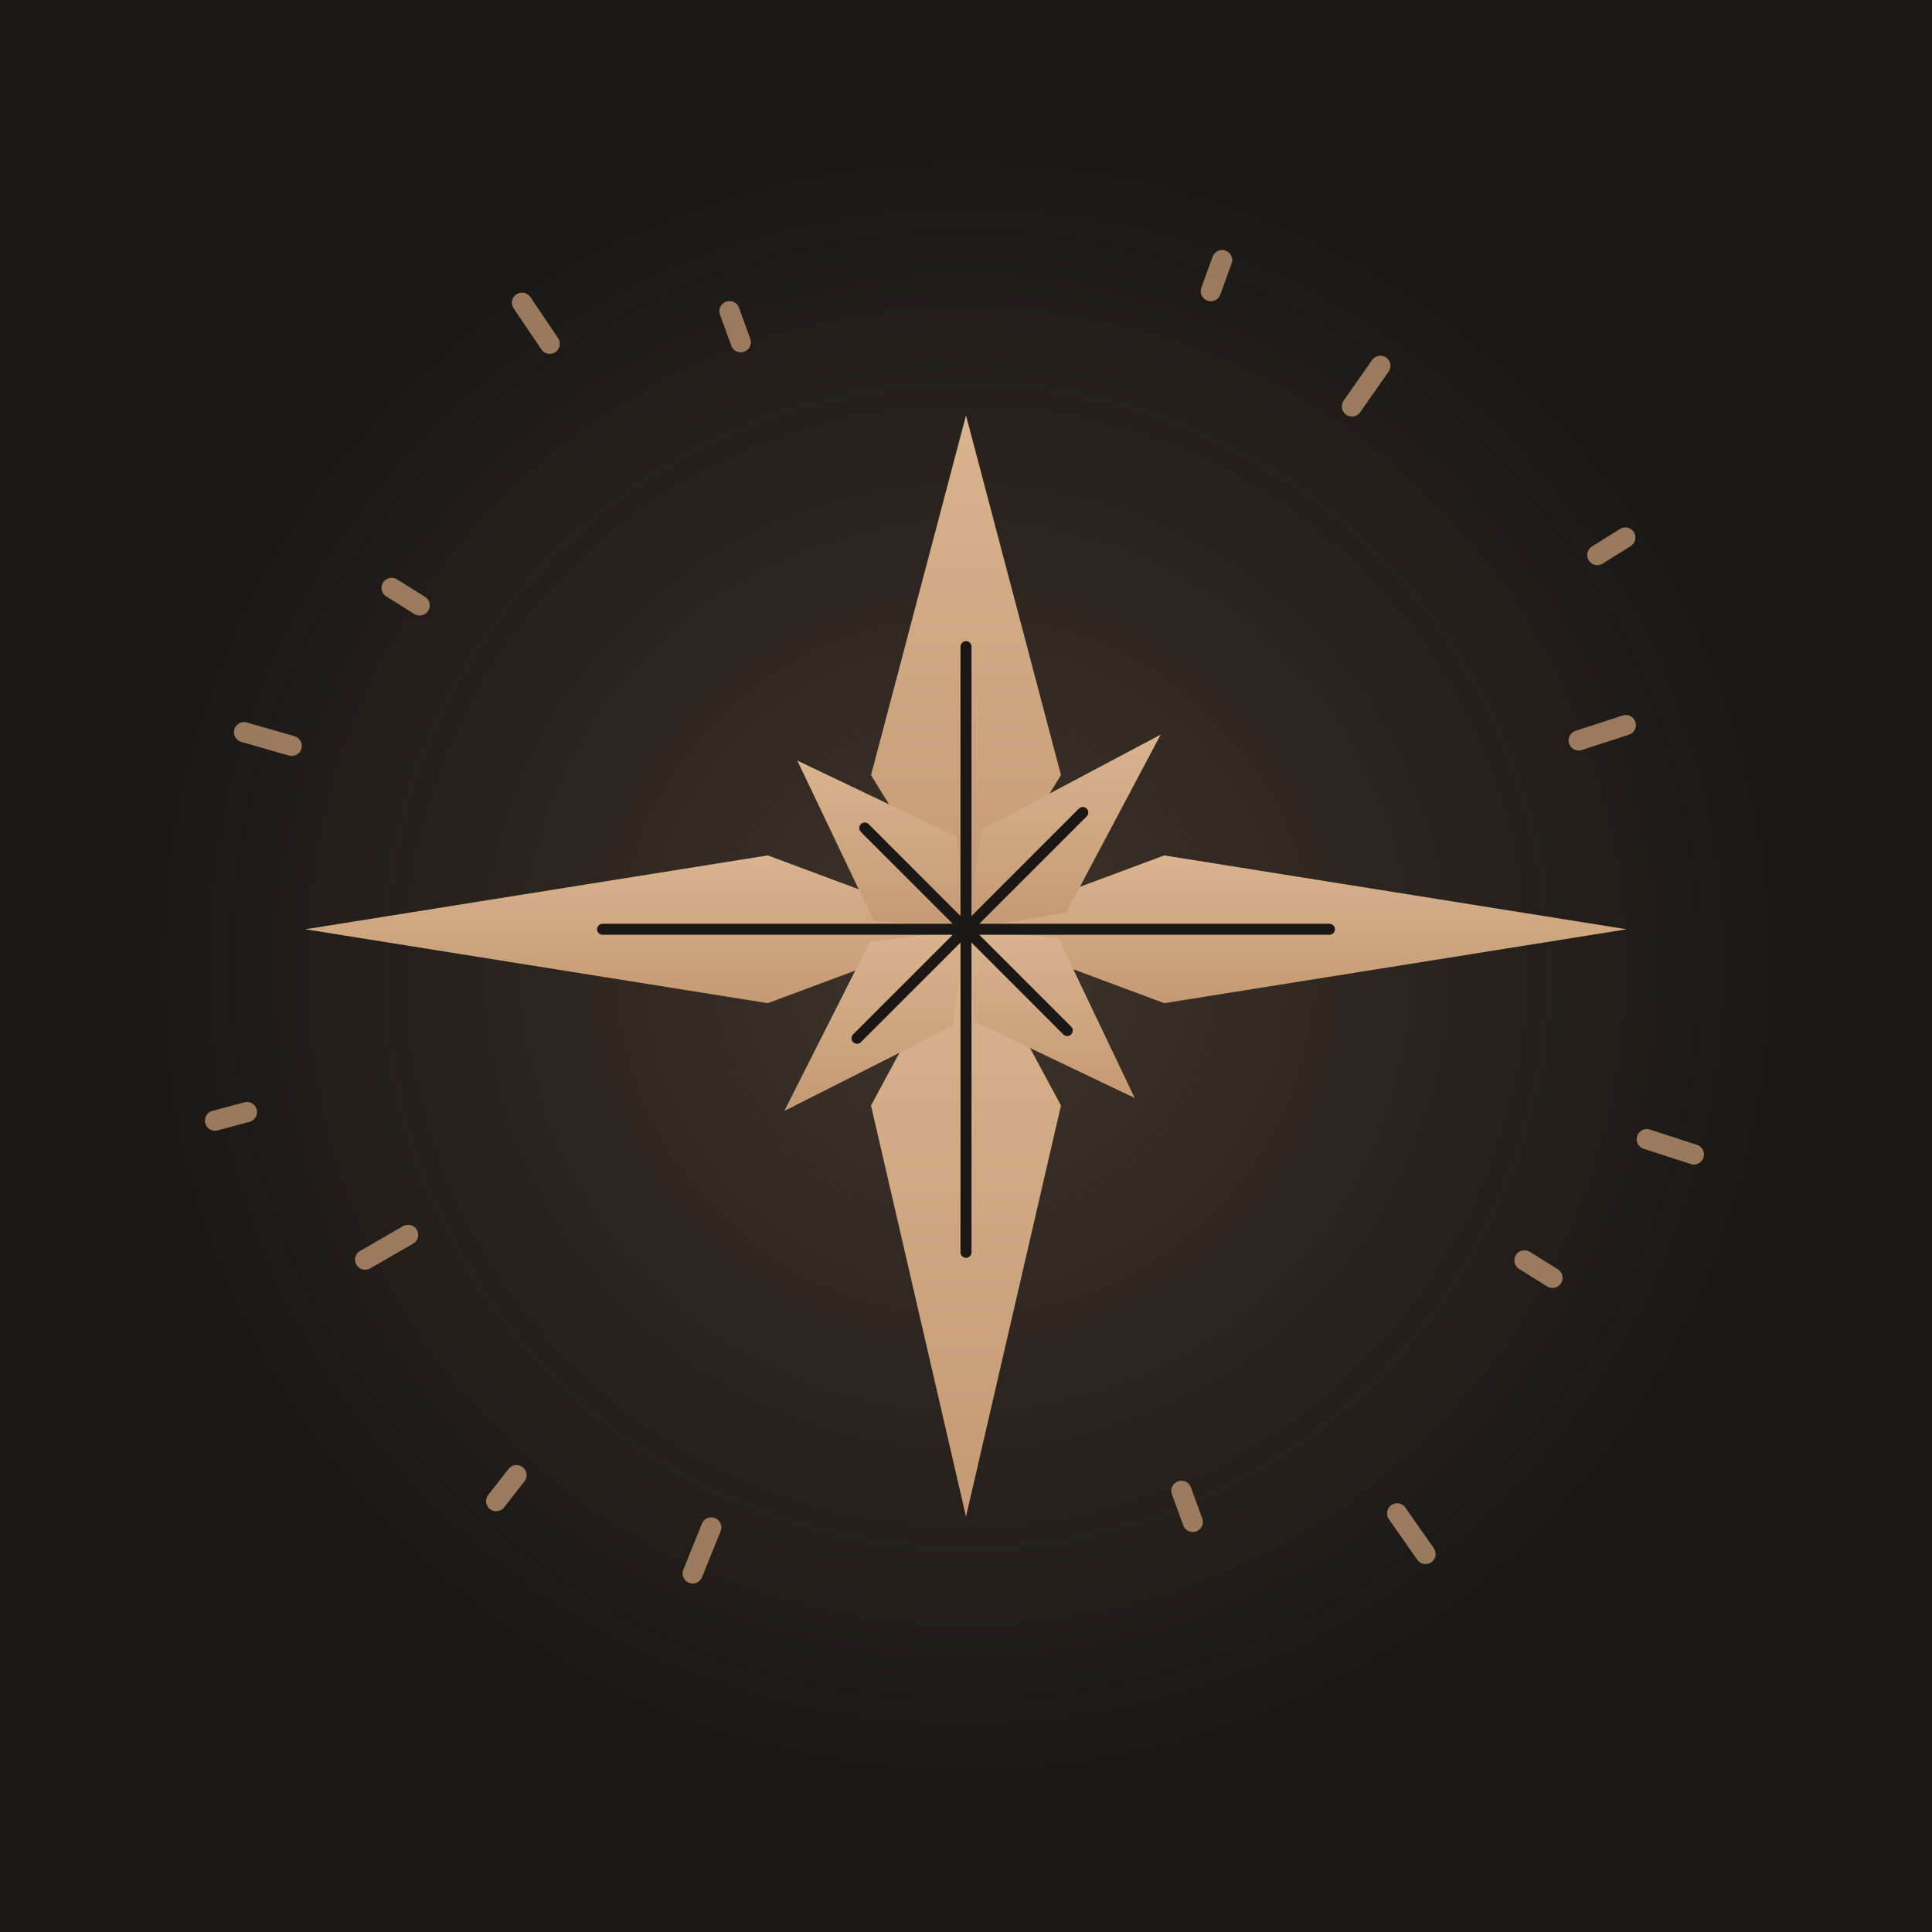
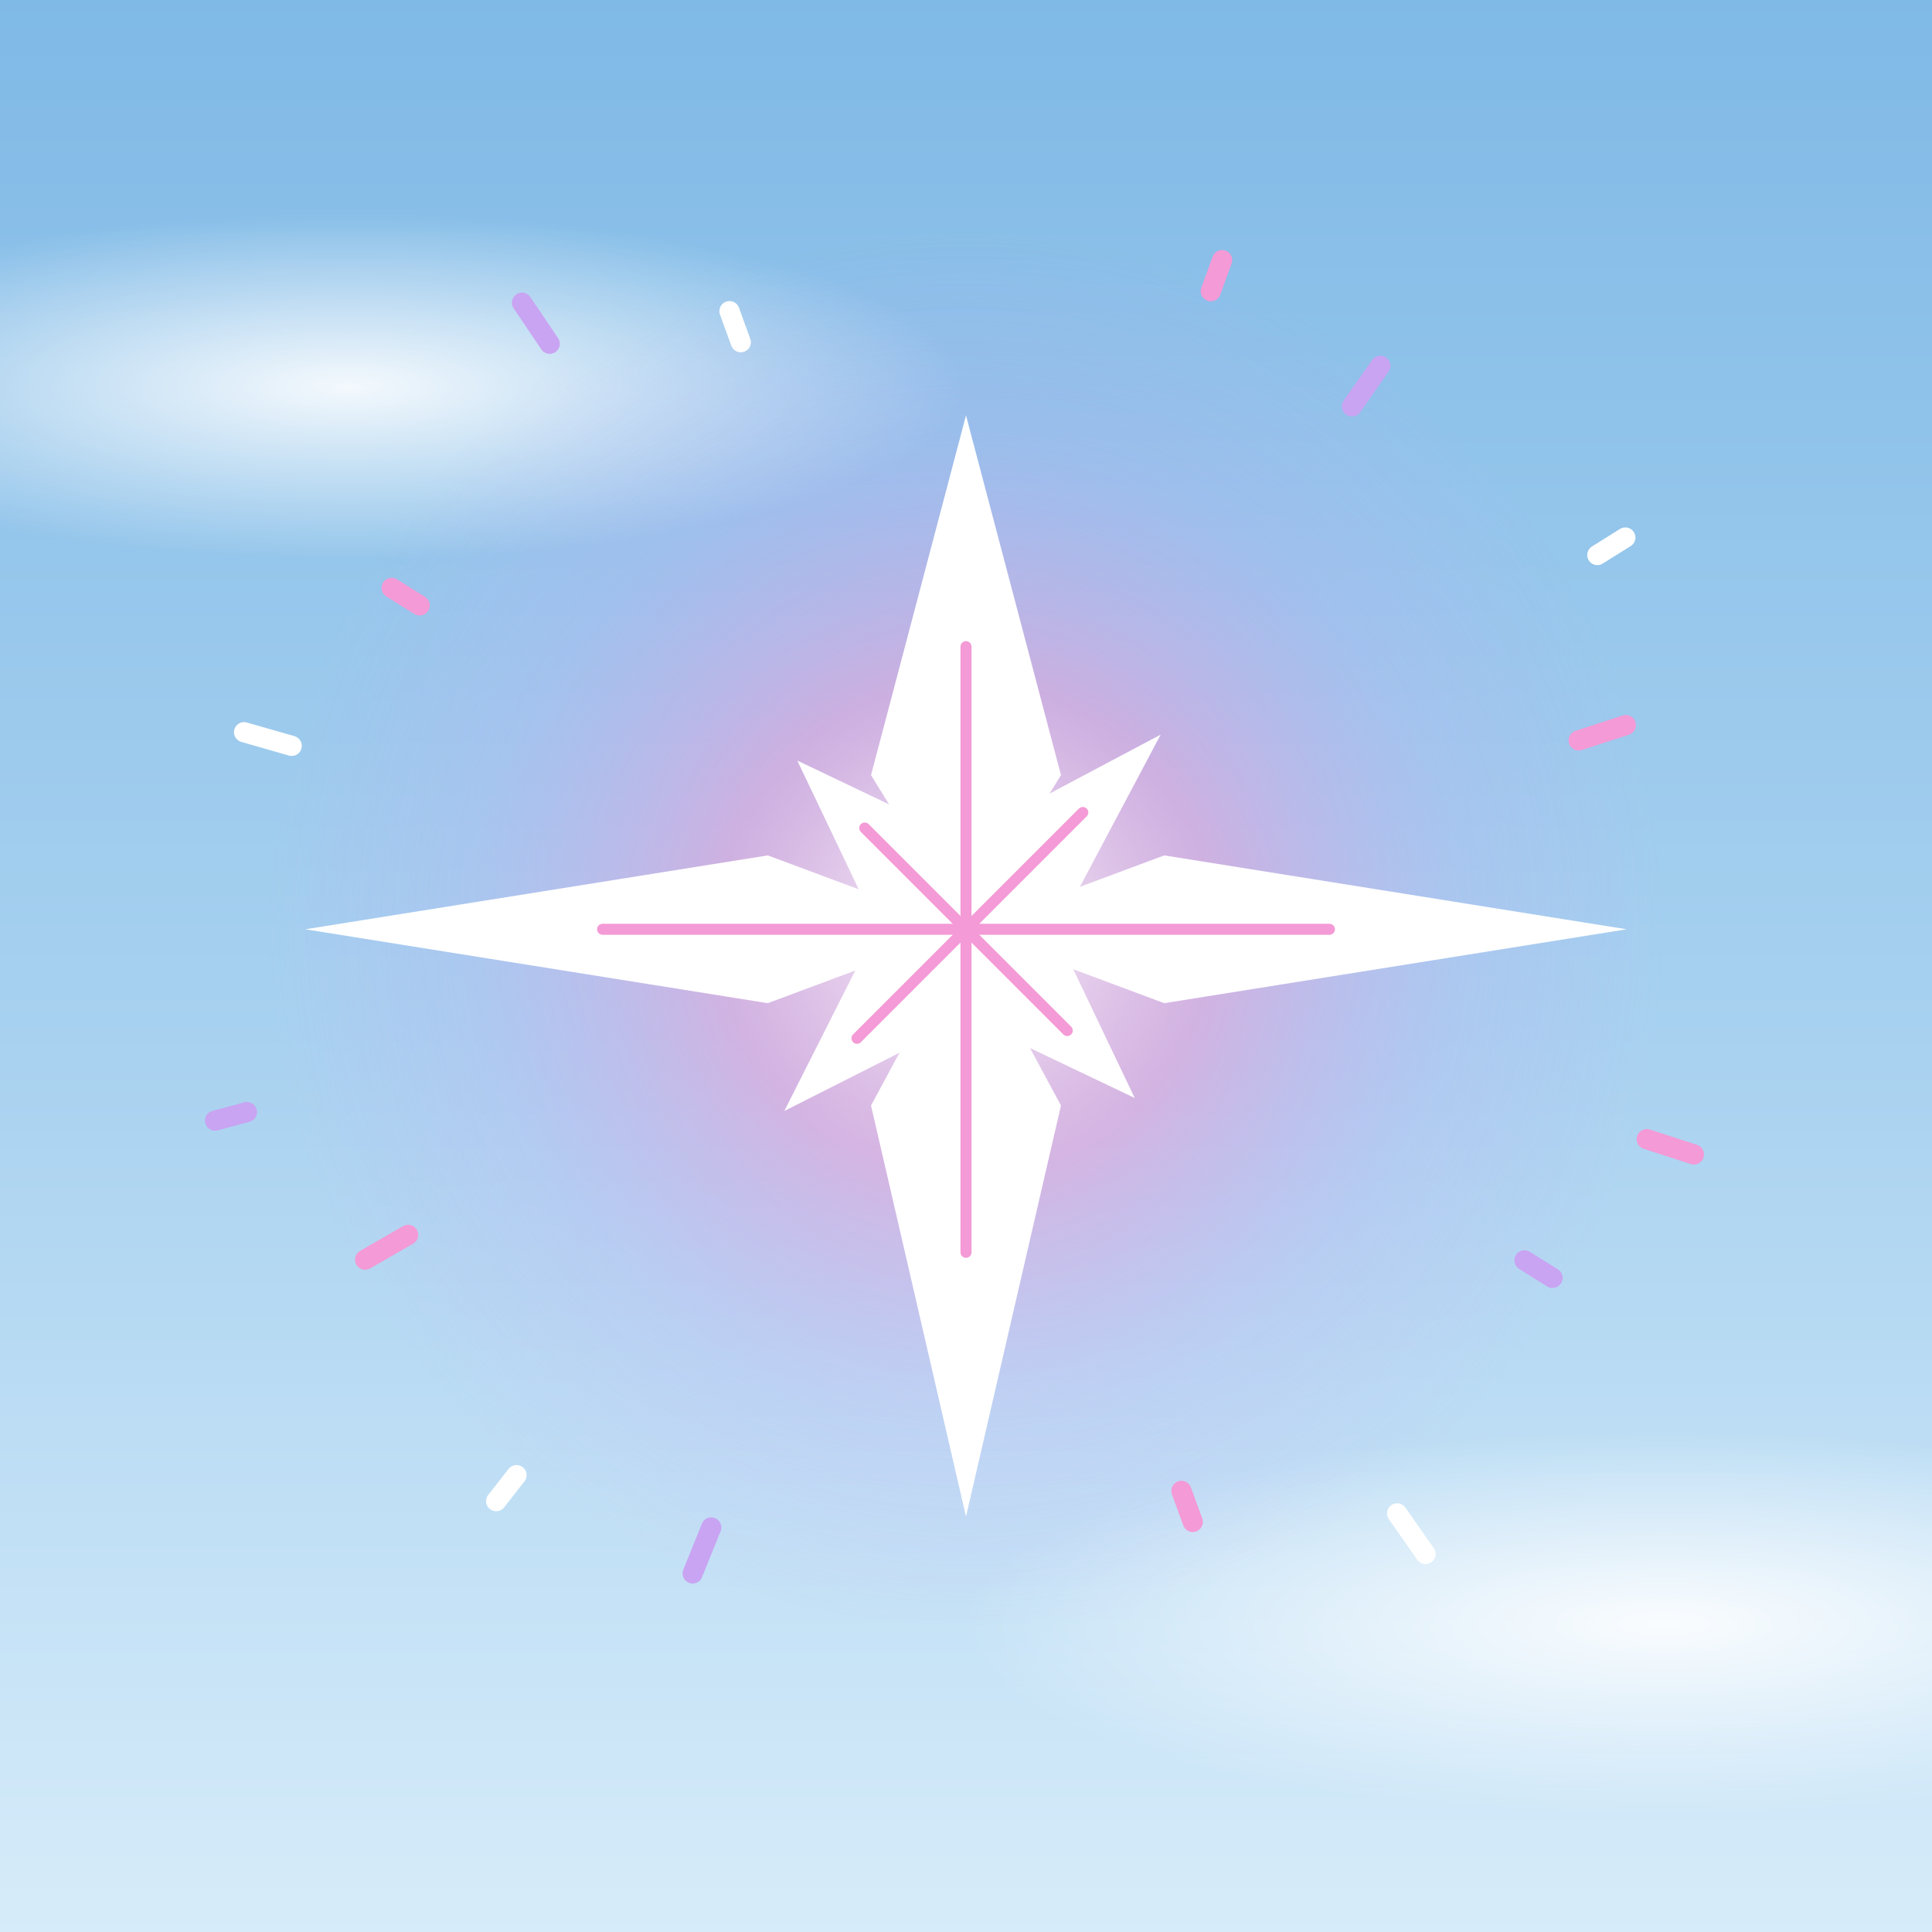
<svg xmlns="http://www.w3.org/2000/svg" viewBox="0 0 512 512" width="512" height="512">
  <defs>
+     <linearGradient id="cielo" x1="0" y1="0" x2="0" y2="1">
+       <stop offset="0" stop-color="#7FB9E6" />
+       <stop offset=".55" stop-color="#A9D2F0" />
+       <stop offset="1" stop-color="#D7ECFA" />
+     </linearGradient>
    <radialGradient id="brillo" cx="50%" cy="50%" r="50%">
-       <stop offset="0" stop-color="#C49A74" stop-opacity=".22" />
-       <stop offset="1" stop-color="#C49A74" stop-opacity="0" />
+       <stop offset="0" stop-color="#FFFFFF" stop-opacity=".95" />
+       <stop offset=".35" stop-color="#F49AD6" stop-opacity=".55" />
+       <stop offset=".7" stop-color="#C9A4F2" stop-opacity=".18" />
+       <stop offset="1" stop-color="#C9A4F2" stop-opacity="0" />
    </radialGradient>
-     <linearGradient id="tinta" x1="0" y1="0" x2="0" y2="1">
-       <stop offset="0" stop-color="#D9B48F" />
-       <stop offset="1" stop-color="#C49A74" />
-     </linearGradient>
+     <radialGradient id="nube" cx="50%" cy="50%" r="50%">
+       <stop offset="0" stop-color="#FFFFFF" stop-opacity=".9" />
+       <stop offset="1" stop-color="#FFFFFF" stop-opacity="0" />
+     </radialGradient>
  </defs>
-   <rect width="512" height="512" fill="#1A1715" />
-   <circle cx="256" cy="256" r="215.04" fill="url(#brillo)" />
-   <g stroke="#C49A74" stroke-width="5.35" stroke-linecap="round" opacity=".75">
-     <line x1="436.41" y1="301.89" x2="448.9" y2="305.94" />
-     <line x1="404" y1="334.01" x2="411.43" y2="338.65" />
-     <line x1="370.25" y1="401.06" x2="377.78" y2="411.82" />
-     <line x1="313.09" y1="395.09" x2="316.09" y2="403.32" />
-     <line x1="188.49" y1="404.79" x2="183.57" y2="416.97" />
-     <line x1="136.88" y1="390.93" x2="131.49" y2="397.82" />
-     <line x1="108.15" y1="327.26" x2="96.77" y2="333.82" />
-     <line x1="65.44" y1="294.71" x2="56.98" y2="296.98" />
-     <line x1="77.3" y1="197.66" x2="64.68" y2="194.04" />
-     <line x1="111.22" y1="160.44" x2="103.79" y2="155.8" />
-     <line x1="145.68" y1="91.1" x2="138.34" y2="80.22" />
-     <line x1="196.31" y1="90.69" x2="193.32" y2="82.46" />
-     <line x1="320.88" y1="77.16" x2="323.87" y2="68.93" />
-     <line x1="358.28" y1="107.7" x2="365.81" y2="96.94" />
-     <line x1="423.31" y1="147.09" x2="430.73" y2="142.45" />
-     <line x1="418.37" y1="196.22" x2="430.86" y2="192.16" />
+   <rect width="512" height="512" fill="url(#cielo)" />
+   <ellipse cx="92.16" cy="102.4" rx="163.84" ry="46.08" fill="url(#nube)" />
+   <ellipse cx="440.32" cy="430.08" rx="184.32" ry="51.2" fill="url(#nube)" />
+   <circle cx="256" cy="246.27" r="184.32" fill="url(#brillo)" />
+   <g stroke-width="5.35" stroke-linecap="round">
+     <line stroke="#F49AD6" x1="436.41" y1="301.89" x2="448.9" y2="305.94" />
+     <line stroke="#C9A4F2" x1="404" y1="334.01" x2="411.43" y2="338.65" />
+     <line stroke="#FFFFFF" x1="370.25" y1="401.06" x2="377.78" y2="411.82" />
+     <line stroke="#F49AD6" x1="313.09" y1="395.09" x2="316.09" y2="403.32" />
+     <line stroke="#C9A4F2" x1="188.49" y1="404.79" x2="183.57" y2="416.97" />
+     <line stroke="#FFFFFF" x1="136.88" y1="390.93" x2="131.49" y2="397.82" />
+     <line stroke="#F49AD6" x1="108.15" y1="327.26" x2="96.77" y2="333.82" />
+     <line stroke="#C9A4F2" x1="65.44" y1="294.71" x2="56.98" y2="296.98" />
+     <line stroke="#FFFFFF" x1="77.3" y1="197.66" x2="64.68" y2="194.04" />
+     <line stroke="#F49AD6" x1="111.22" y1="160.44" x2="103.79" y2="155.8" />
+     <line stroke="#C9A4F2" x1="145.68" y1="91.1" x2="138.34" y2="80.22" />
+     <line stroke="#FFFFFF" x1="196.31" y1="90.69" x2="193.32" y2="82.46" />
+     <line stroke="#F49AD6" x1="320.88" y1="77.16" x2="323.87" y2="68.93" />
+     <line stroke="#C9A4F2" x1="358.28" y1="107.7" x2="365.81" y2="96.94" />
+     <line stroke="#FFFFFF" x1="423.31" y1="147.09" x2="430.73" y2="142.45" />
+     <line stroke="#F49AD6" x1="418.37" y1="196.22" x2="430.86" y2="192.16" />
  </g>
-   <g fill="url(#tinta)">
+   <g fill="#FFFFFF">
    <polygon points="256,246.27 308.53,265.85 431.1,246.27 308.53,226.69" />
    <polygon points="256,246.27 203.47,226.69 80.9,246.27 203.47,265.85" />
    <polygon points="256,246.27 281.17,205.41 256,110.08 230.83,205.41" />
    <polygon points="256,246.27 230.83,292.97 256,401.92 281.17,292.97" />
    <polygon points="256,246.27 282.55,241.87 307.59,194.68 260.4,219.72" />
    <polygon points="256,246.27 253.66,221.78 211.29,201.56 231.51,243.93" />
    <polygon points="256,246.27 258.34,270.76 300.71,290.98 280.49,248.61" />
    <polygon points="256,246.27 230.48,249.64 207.85,294.42 252.63,271.79" />
  </g>
-   <g stroke="#1A1715" stroke-width="2.92" stroke-linecap="round">
+   <g stroke="#F49AD6" stroke-width="2.92" stroke-linecap="round">
    <line x1="256" y1="246.27" x2="352.31" y2="246.27" />
    <line x1="256" y1="246.27" x2="159.69" y2="246.27" />
    <line x1="256" y1="246.27" x2="256" y2="171.37" />
    <line x1="256" y1="246.27" x2="256" y2="331.88" />
    <line x1="256" y1="246.27" x2="286.95" y2="215.32" />
    <line x1="256" y1="246.27" x2="229.17" y2="219.44" />
    <line x1="256" y1="246.27" x2="282.83" y2="273.1" />
    <line x1="256" y1="246.27" x2="227.11" y2="275.16" />
  </g>
</svg>
